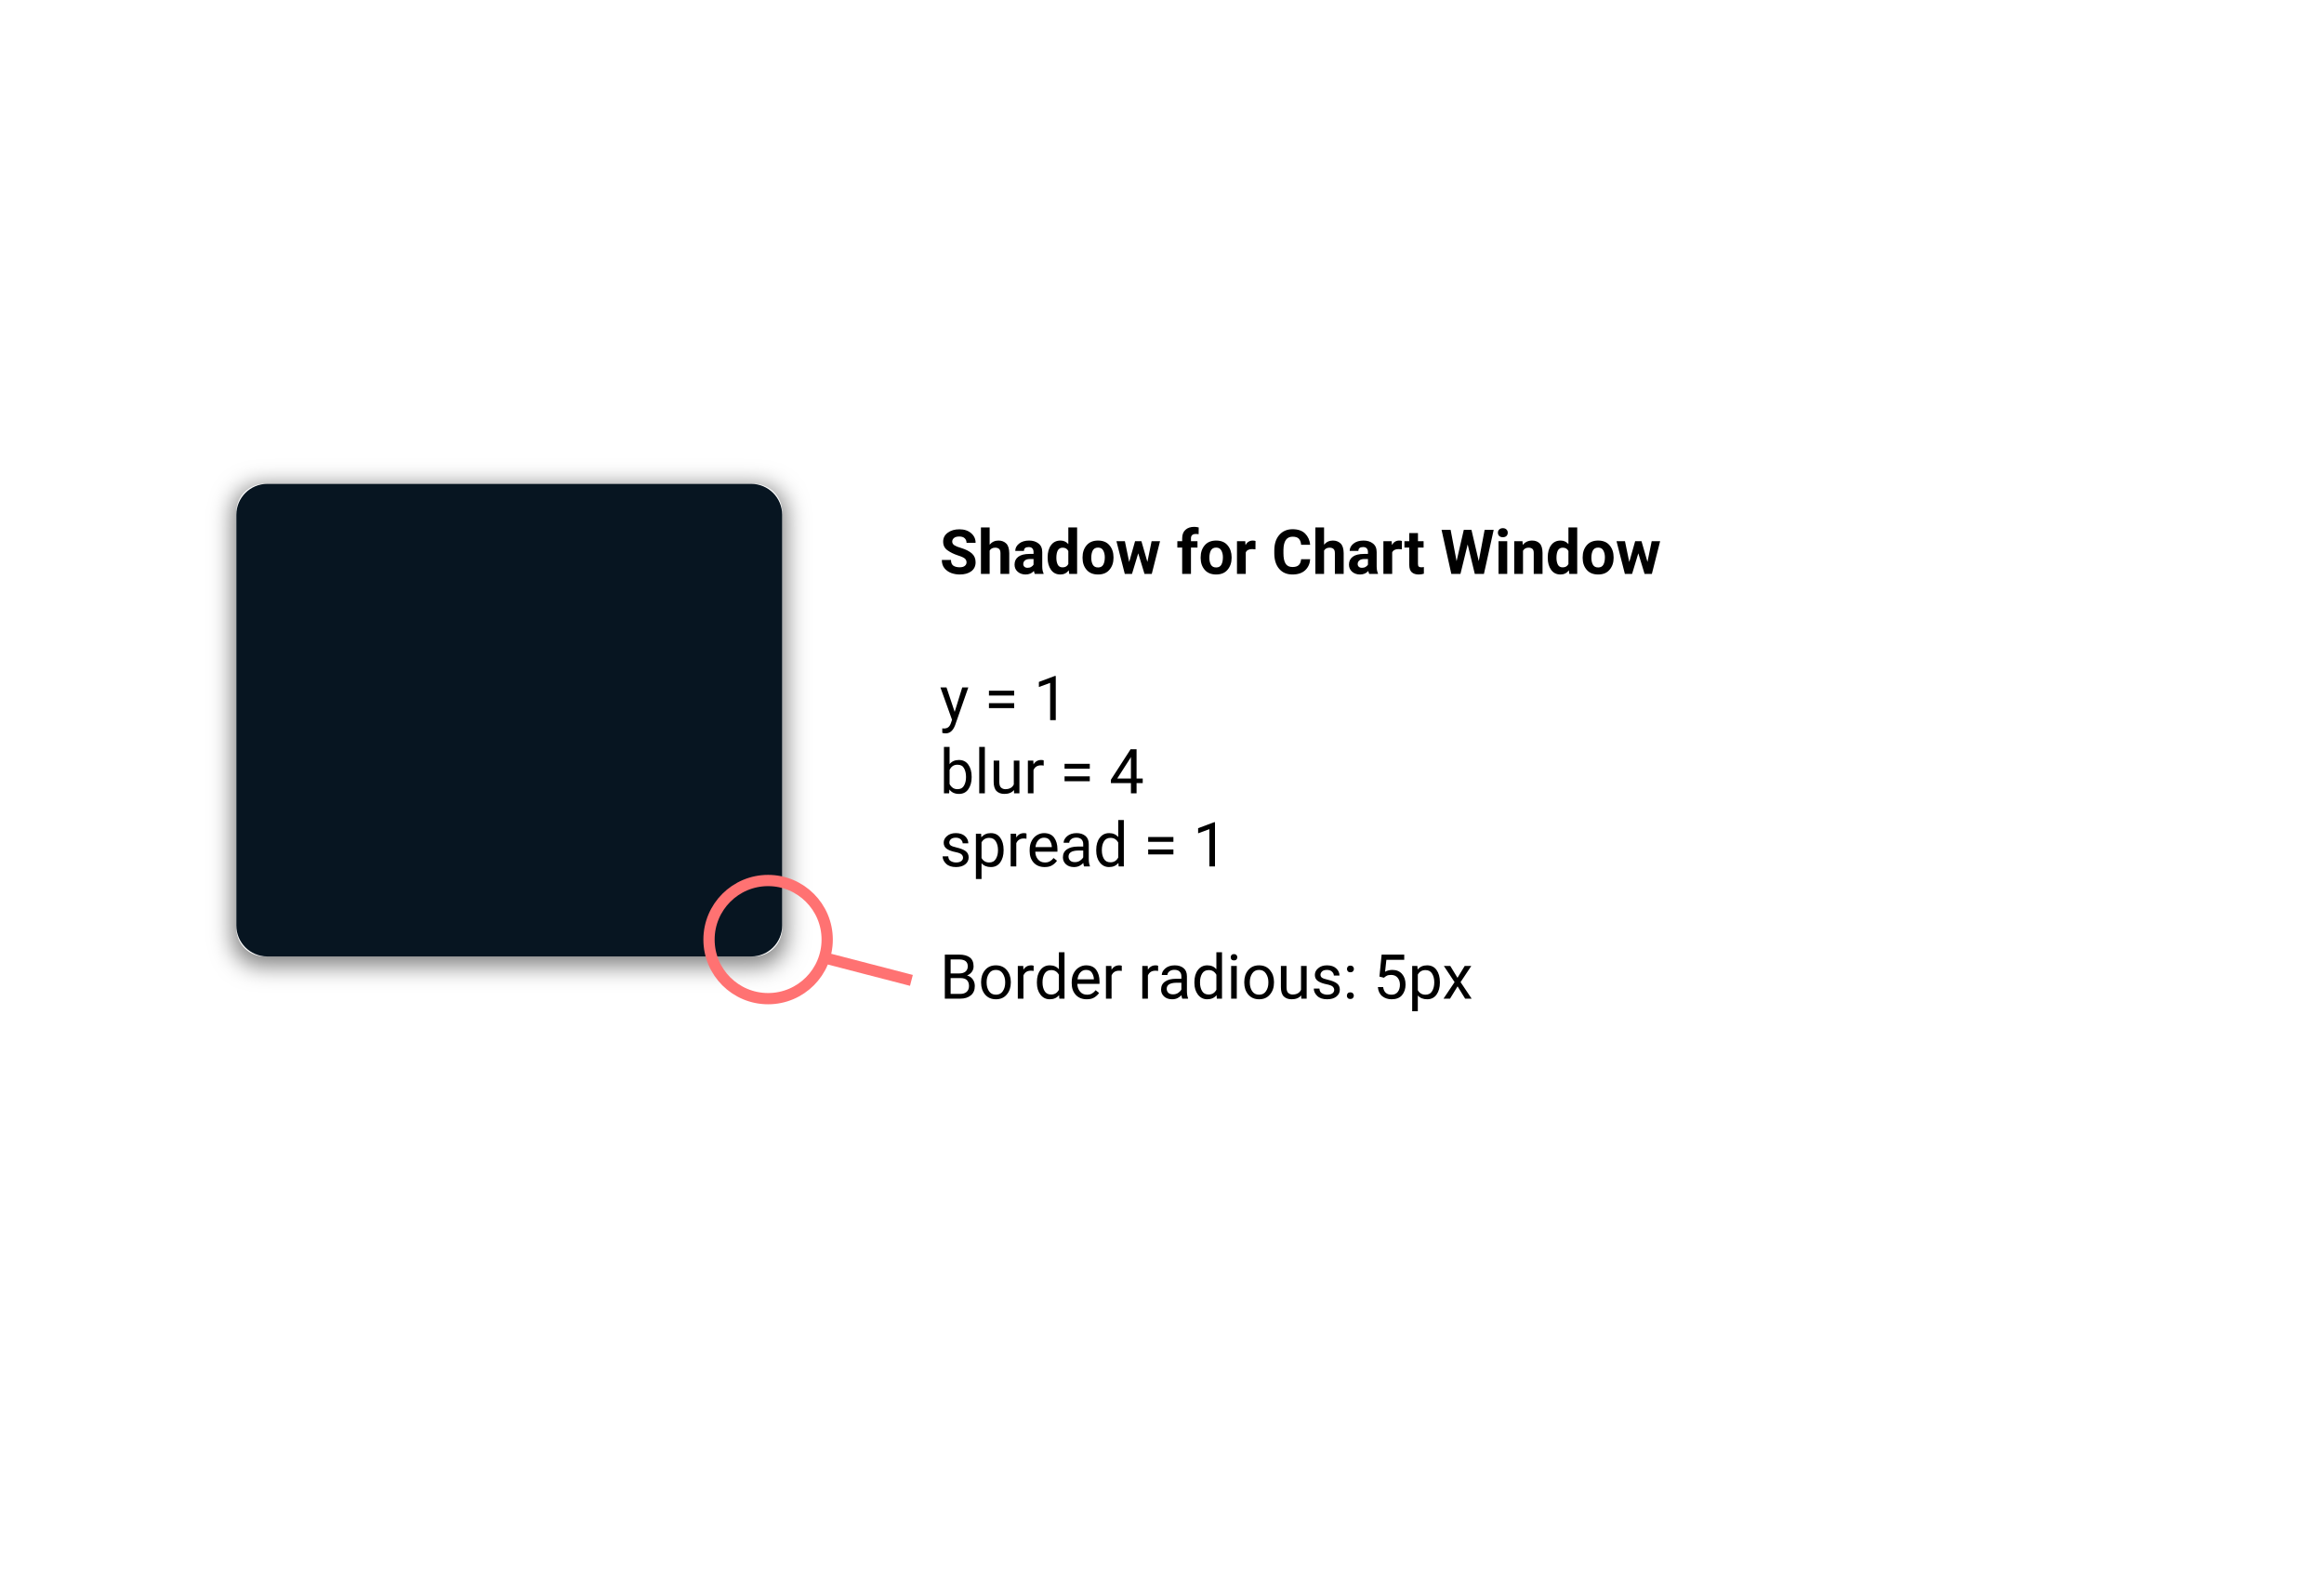
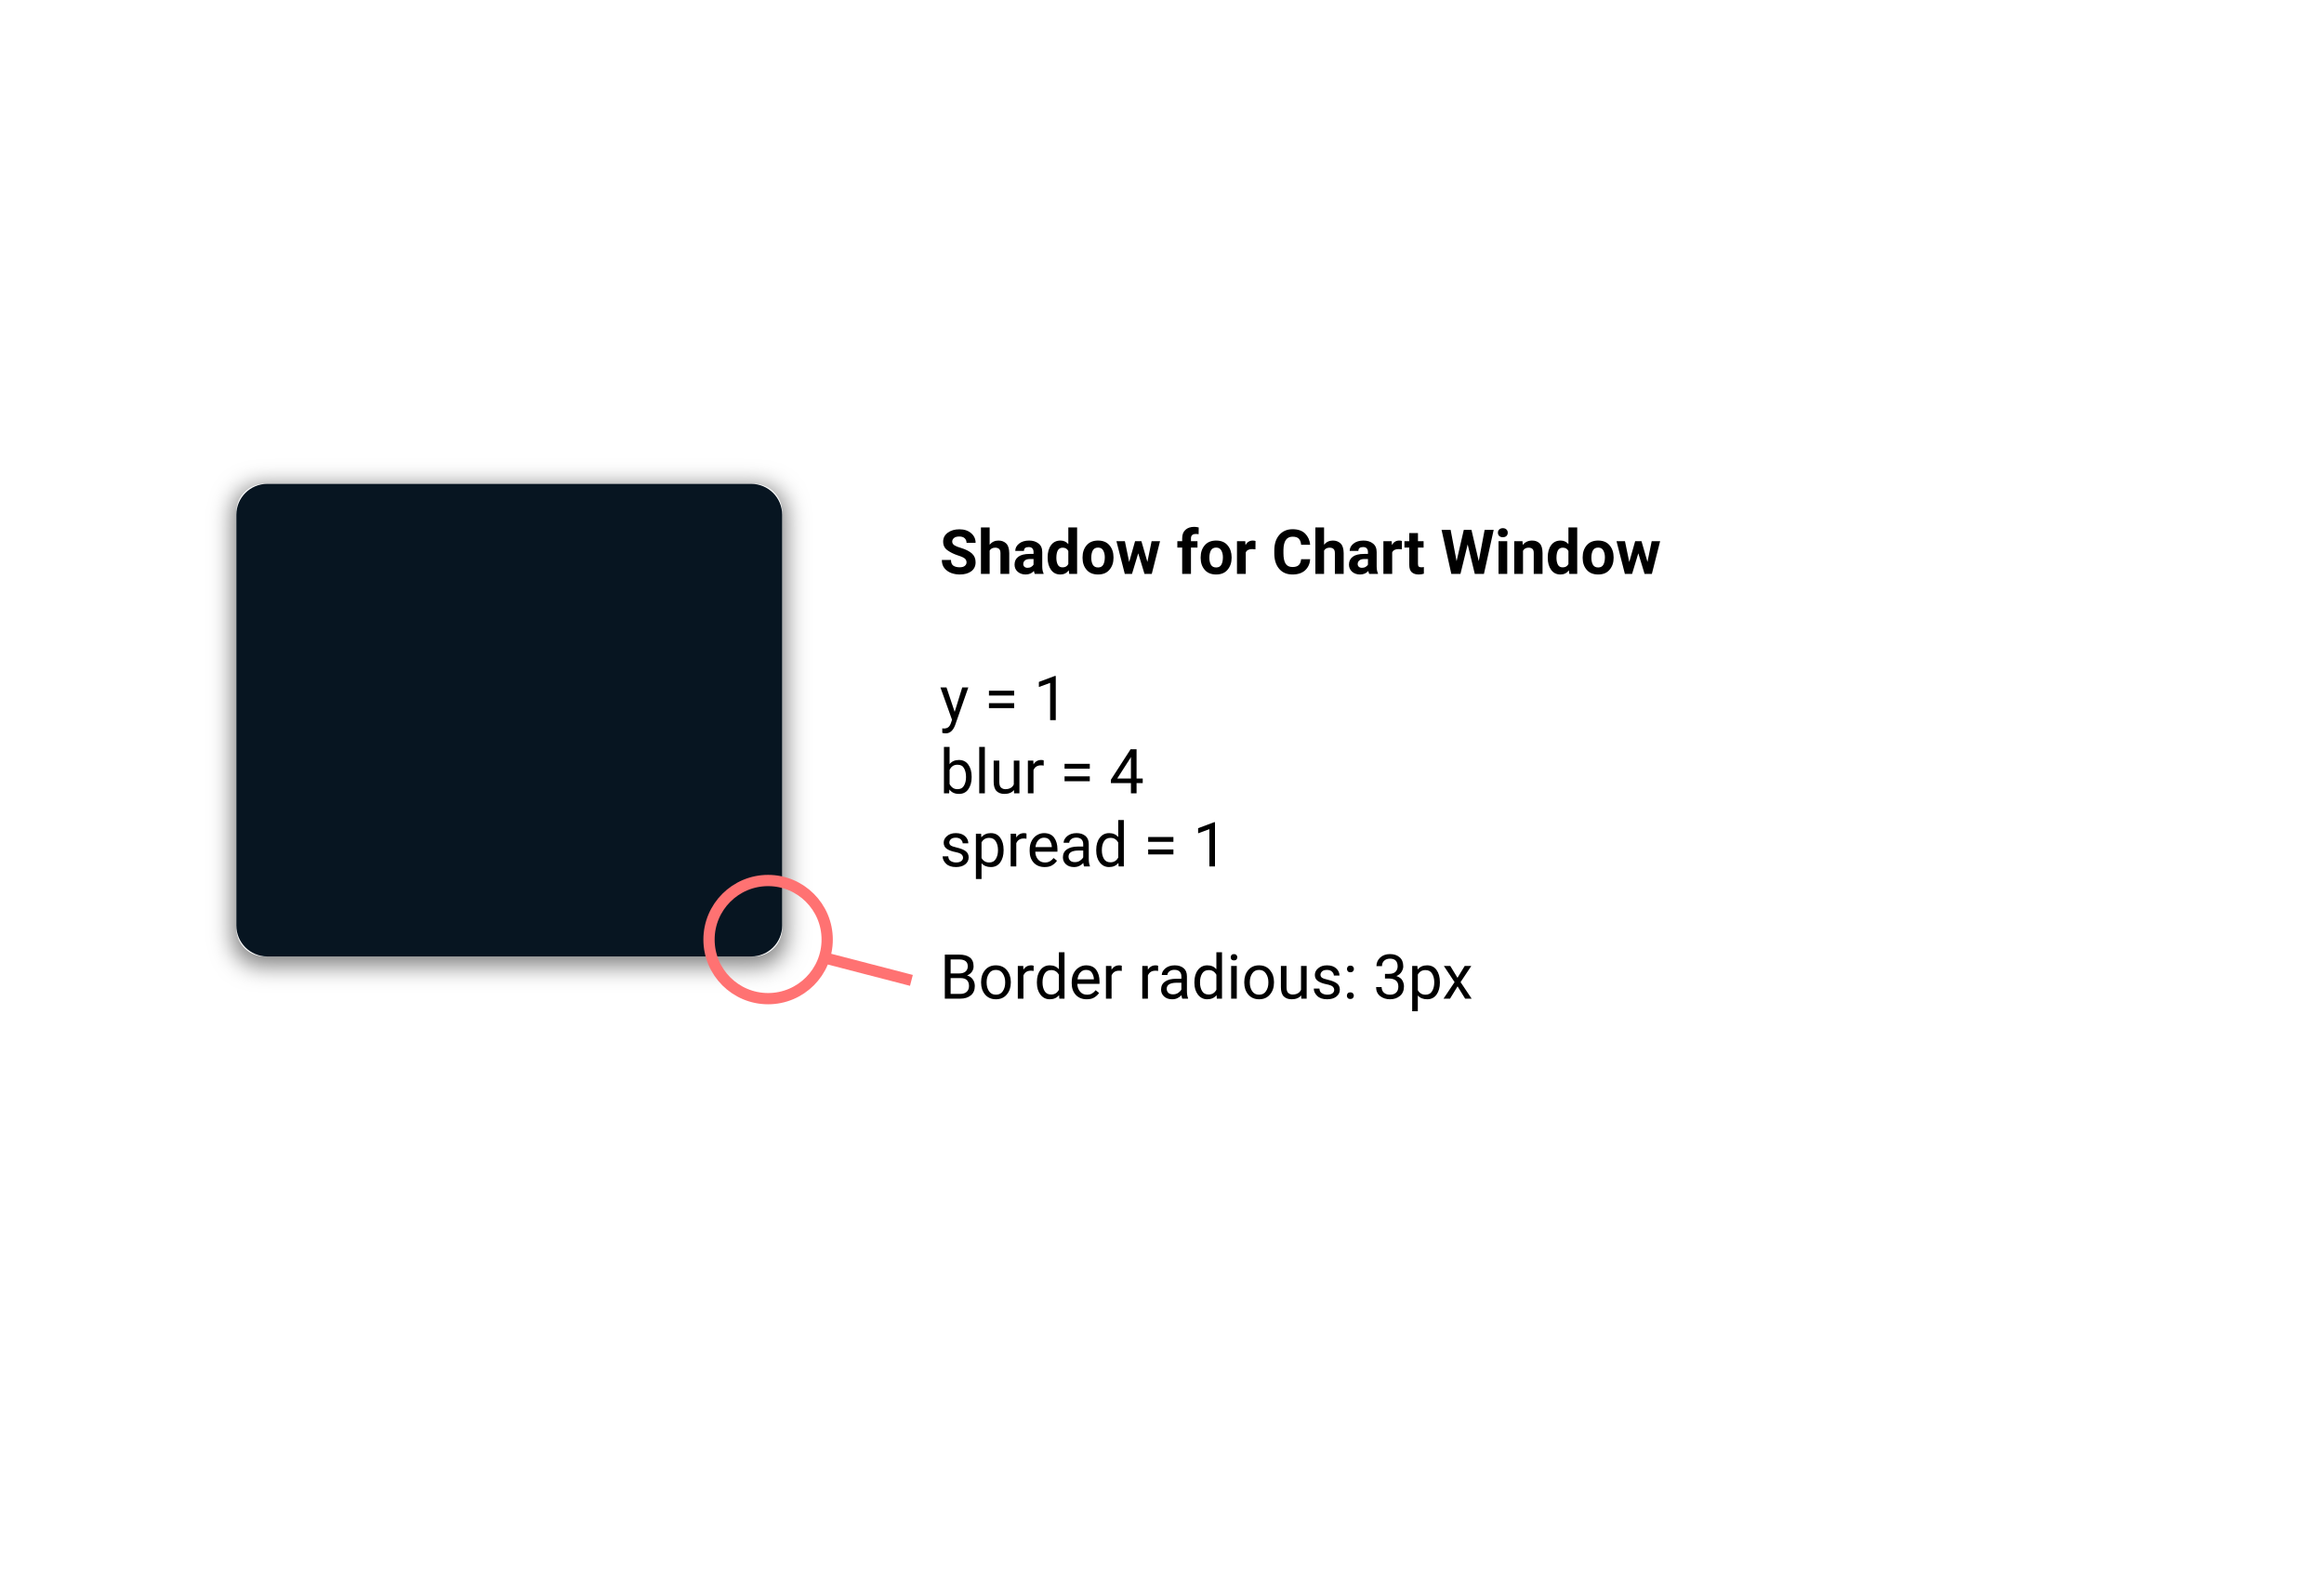
<svg xmlns="http://www.w3.org/2000/svg" xmlns:xlink="http://www.w3.org/1999/xlink" width="413" height="281" viewBox="0 0 413 281">
  <defs>
-     <rect id="specs_v2_updates_11nov-b" width="97" height="84" x="42" y="86" rx="5" />
-     <filter id="specs_v2_updates_11nov-a" width="116.5%" height="119%" x="-8.2%" y="-8.3%" filterUnits="objectBoundingBox">
+     <rect id="specs-updates-11nov-b" width="97" height="84" x="42" y="86" rx="5" />
+     <filter id="specs-updates-11nov-a" width="116.5%" height="119%" x="-8.2%" y="-8.3%" filterUnits="objectBoundingBox">
      <feMorphology in="SourceAlpha" operator="dilate" radius=".5" result="shadowSpreadOuter1" />
      <feOffset dy="1" in="shadowSpreadOuter1" result="shadowOffsetOuter1" />
      <feGaussianBlur in="shadowOffsetOuter1" result="shadowBlurOuter1" stdDeviation="2" />
      <feComposite in="shadowBlurOuter1" in2="SourceAlpha" operator="out" result="shadowBlurOuter1" />
      <feColorMatrix in="shadowBlurOuter1" values="0 0 0 0 0   0 0 0 0 0   0 0 0 0 0  0 0 0 0.5 0" />
    </filter>
  </defs>
  <g fill="none" fill-rule="evenodd">
    <rect width="413" height="281" fill="#FFF" />
-     <use fill="#000" filter="url(#specs_v2_updates_11nov-a)" xlink:href="#specs_v2_updates_11nov-b" />
+     <use fill="#000" filter="url(#specs-updates-11nov-a)" xlink:href="#specs-updates-11nov-b" />
    <rect width="96" height="83" x="42.5" y="86.5" fill="#071521" stroke="#071521" stroke-linejoin="square" rx="5" />
    <text fill="#000" font-family="Roboto-Bold, Roboto" font-size="11" font-weight="bold">
      <tspan x="167" y="102">Shadow for Chart Window</tspan>
      <tspan x="167" y="128" font-family="Roboto-Regular, Roboto" font-weight="normal">y = 1</tspan>
      <tspan x="167" y="141" font-family="Roboto-Regular, Roboto" font-weight="normal">blur = 4</tspan>
      <tspan x="167" y="154" font-family="Roboto-Regular, Roboto" font-weight="normal">spread = 1</tspan>
    </text>
    <text fill="#000" font-family="Roboto-Regular, Roboto" font-size="11">
-       <tspan x="167" y="177.5">Border radious: 5px</tspan>
+       <tspan x="167" y="177.5">Border radious: 3px</tspan>
    </text>
    <circle cx="136.5" cy="167" r="10.5" stroke="#FF7272" stroke-linecap="square" stroke-width="2" />
    <line x1="147.5" x2="161" y1="170.5" y2="174" stroke="#FF7272" stroke-linecap="square" stroke-width="2" />
  </g>
</svg>
